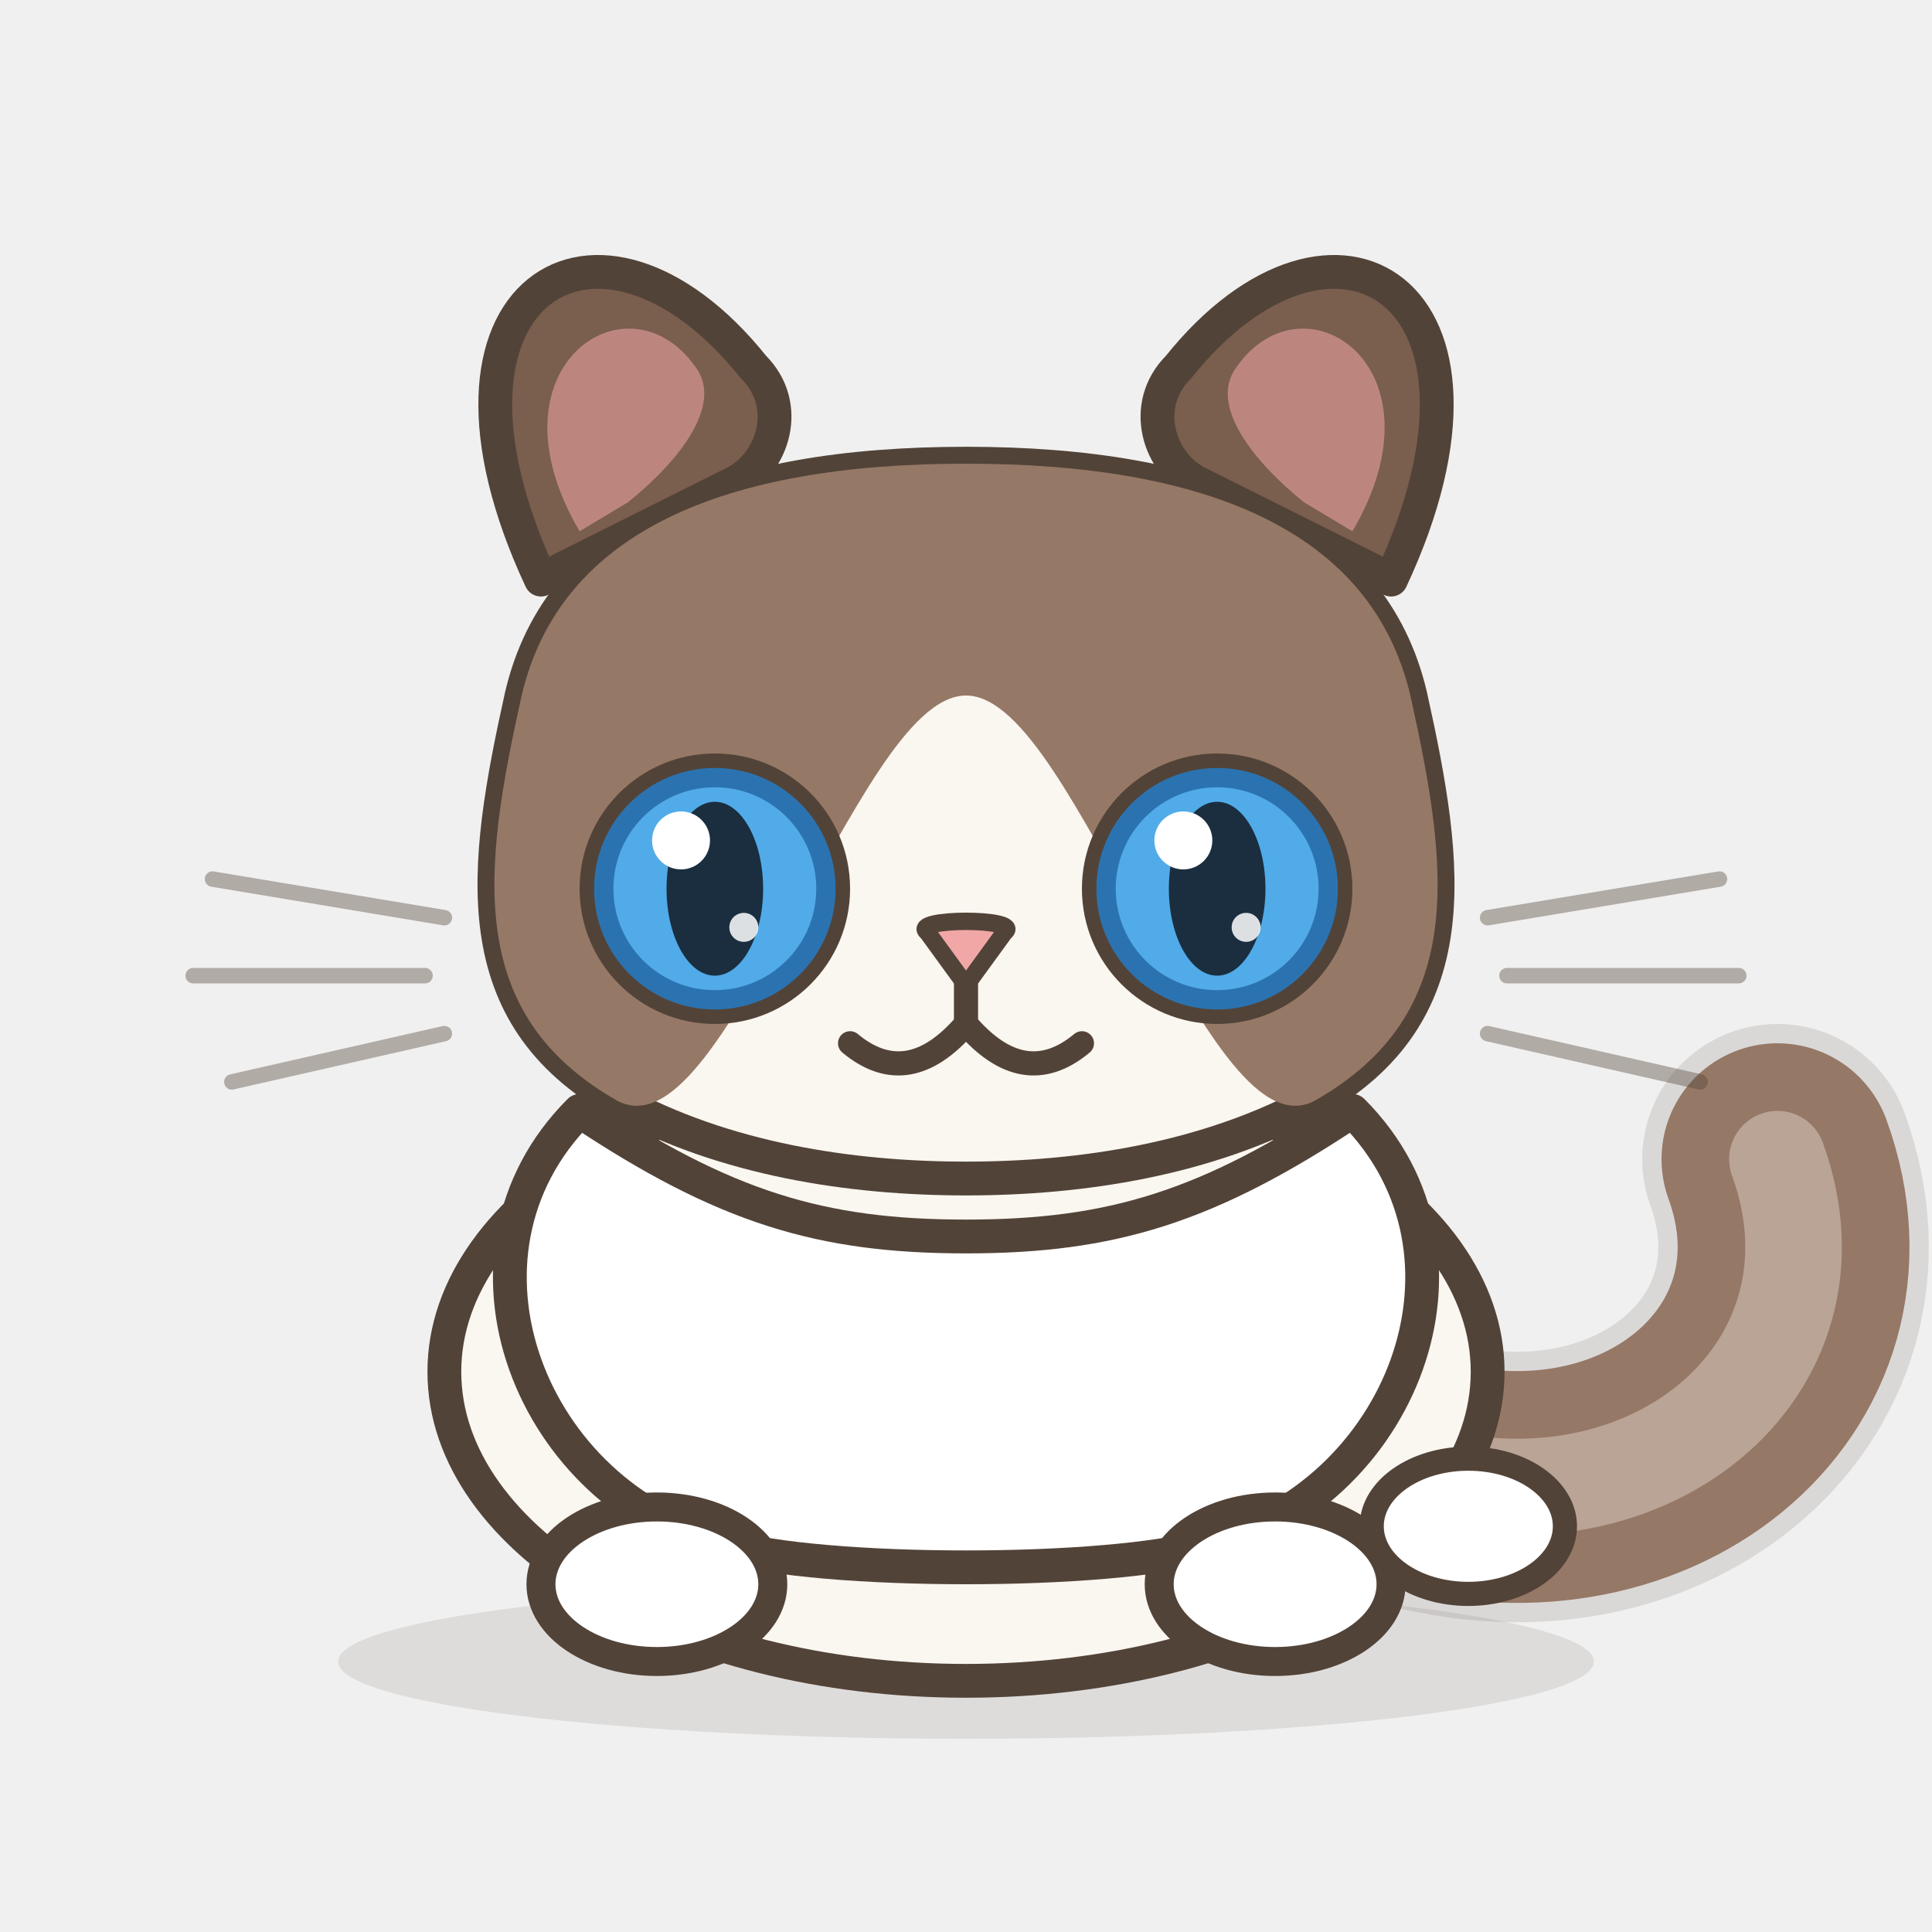
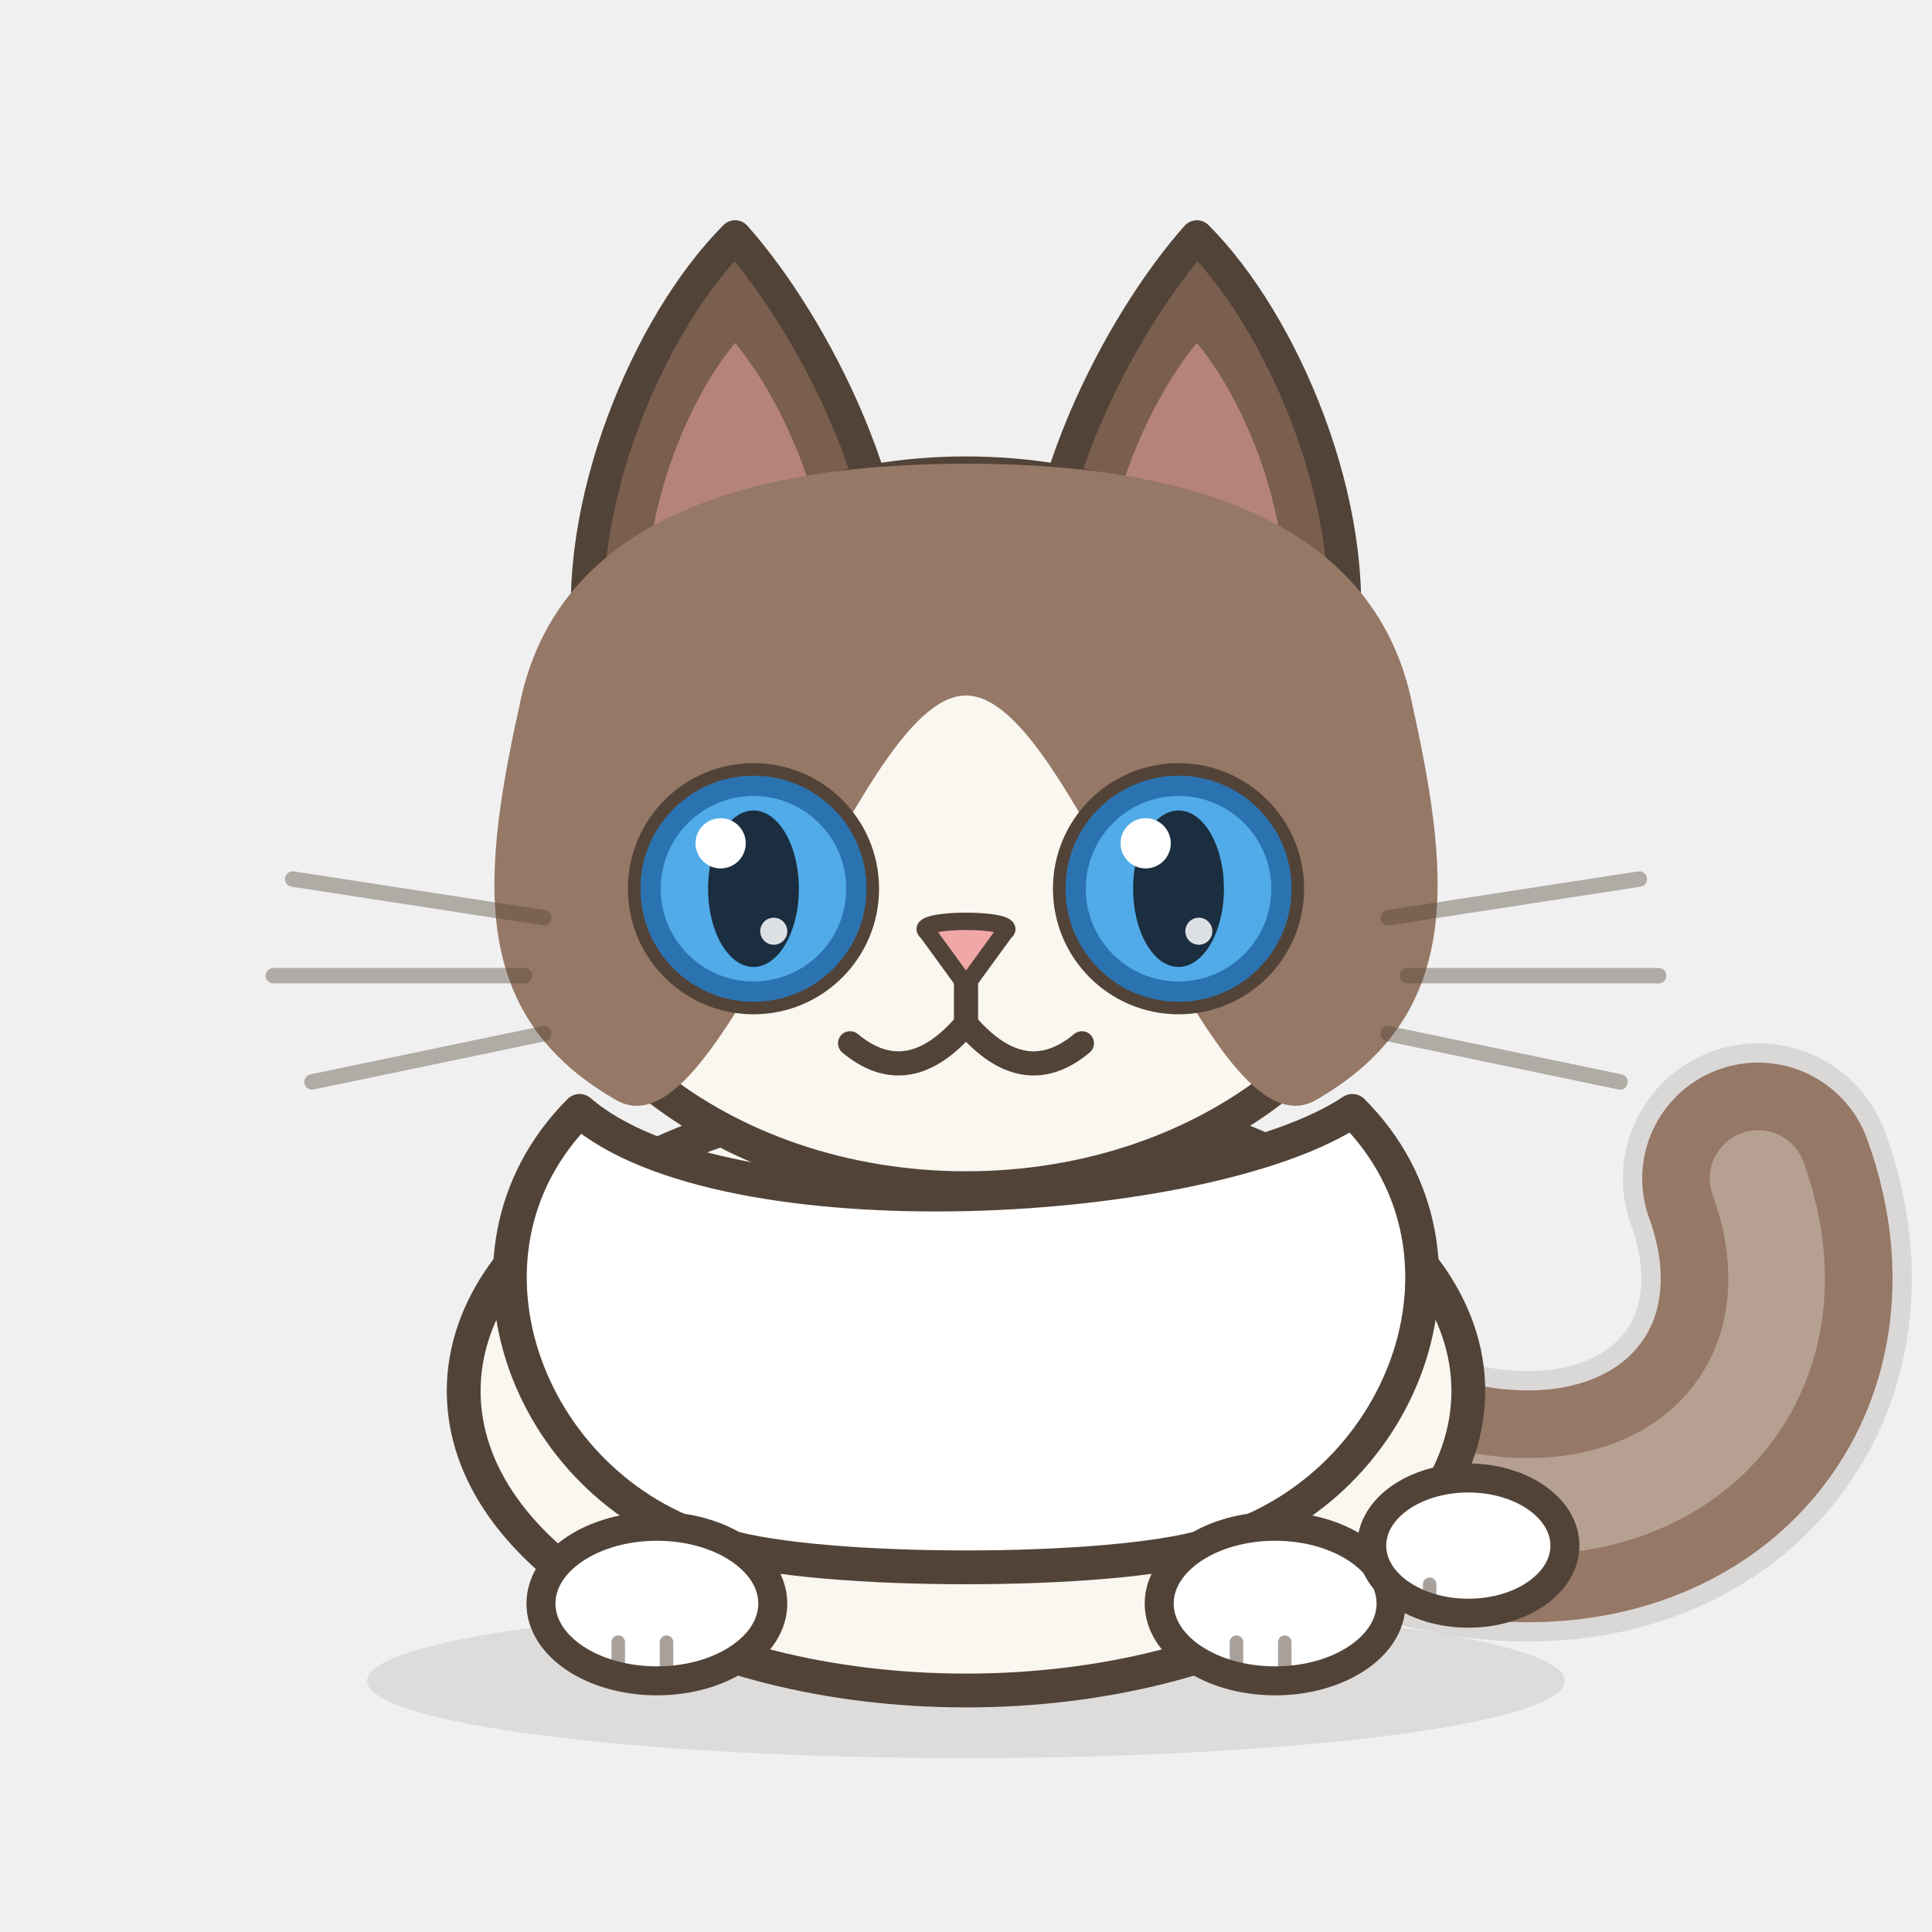
<svg xmlns="http://www.w3.org/2000/svg" viewBox="0 0 200 200">
  <g transform="translate(0 0)">
-     <ellipse cx="100" cy="172" rx="65" ry="8" fill="#524338" opacity="0.12" />
-     <path d="M145 152 C170 160 192 142 184 120" fill="none" stroke="#524338" stroke-width="28" stroke-linecap="round" stroke-linejoin="round" opacity="0.14" />
-     <path d="M145 152 C170 160 192 142 184 120" fill="none" stroke="#967866" stroke-width="24" stroke-linecap="round" stroke-linejoin="round" />
-     <path d="M145 152 C170 160 192 142 184 120" fill="none" stroke="#FAF6F0" stroke-width="10" stroke-linecap="round" opacity="0.35" />
-     <ellipse cx="100" cy="142" rx="54" ry="32" fill="#FAF6F0" stroke="#524338" stroke-width="3.5" />
-     <path d="M60 115 C45 130 55 155 75 160 C85 163 115 163 125 160 C145 155 155 130 140 115 C125 125 115 128 100 128 C85 128 75 125 60 115 Z" fill="#FFFFFF" stroke="#524338" stroke-width="3.5" stroke-linejoin="round" />
-     <ellipse cx="68" cy="164" rx="12" ry="8" fill="#FFFFFF" stroke="#524338" stroke-width="3" />
-     <ellipse cx="132" cy="164" rx="12" ry="8" fill="#FFFFFF" stroke="#524338" stroke-width="3" />
-     <ellipse cx="152" cy="158" rx="10" ry="7" fill="#FFFFFF" stroke="#524338" stroke-width="2.5" />
-     <g stroke="#524338" stroke-width="3.5" stroke-linejoin="round">
-       <path d="M56 60 C42 30 62 18 78 38 C82 42 80 48 76 50 Z" fill="#7A5E4E" />
-       <path d="M144 60 C158 30 138 18 122 38 C118 42 120 48 124 50 Z" fill="#7A5E4E" />
+     <ellipse cx="100" cy="174" rx="62" ry="8" fill="#524338" opacity="0.12" />
+     <g class="m-tail">
+       <path d="M146 154 C172 162 190 144 182 122" fill="none" stroke="#524338" stroke-width="28" stroke-linecap="round" stroke-linejoin="round" opacity="0.14" />
+       <path d="M146 154 C172 162 190 144 182 122" fill="none" stroke="#967866" stroke-width="24" stroke-linecap="round" stroke-linejoin="round" />
+       <path d="M146 154 C172 162 190 144 182 122" fill="none" stroke="#FAF6F0" stroke-width="10" stroke-linecap="round" opacity="0.32" />
    </g>
-     <path d="M60 55 C50 38 65 28 72 38 C75 42 70 48 65 52 Z" fill="#F2A7A7" opacity="0.55" />
-     <path d="M140 55 C150 38 135 28 128 38 C125 42 130 48 135 52 Z" fill="#F2A7A7" opacity="0.55" />
-     <path d="M100 48 C125 48 142 55 146 72 C150 90 152 105 136 114 C125 120 112 122 100 122 C88 122 75 120 64 114 C48 105 50 90 54 72 C58 55 75 48 100 48 Z" fill="#FAF6F0" stroke="#524338" stroke-width="3.5" stroke-linejoin="round" />
-     <path d="M100 48              C125 48 142 55 146 72              C150 90 152 105 136 114              C130 117 124 105 118 95              C112 85 106 72 100 72              C94 72 88 85 82 95              C76 105 70 117 64 114              C48 105 50 90 54 72              C58 55 75 48 100 48 Z" fill="#967866" />
-     <circle cx="74" cy="92" r="14" fill="#524338" />
-     <circle cx="74" cy="92" r="12.5" fill="#2B73B0" />
-     <circle cx="74" cy="92" r="10.5" fill="#51ABE8" />
-     <circle cx="126" cy="92" r="14" fill="#524338" />
-     <circle cx="126" cy="92" r="12.5" fill="#2B73B0" />
-     <circle cx="126" cy="92" r="10.5" fill="#51ABE8" />
-     <g class="pupils">
-       <ellipse cx="74" cy="92" rx="5" ry="9" fill="#1A2E40" />
-       <circle cx="70.5" cy="87" r="3" fill="#FFFFFF" />
-       <circle cx="77" cy="96" r="1.5" fill="#FFFFFF" opacity="0.85" />
-       <ellipse cx="126" cy="92" rx="5" ry="9" fill="#1A2E40" />
-       <circle cx="122.5" cy="87" r="3" fill="#FFFFFF" />
-       <circle cx="129" cy="96" r="1.5" fill="#FFFFFF" opacity="0.85" />
+     <g class="m-body">
+       <ellipse cx="100" cy="144" rx="52" ry="31" fill="#FAF6F0" stroke="#524338" stroke-width="3.5" />
+       <path d="M60 115 C45 130 55 155 75 160     C85 163 115 163 125 160     C145 155 155 130 140 115     C125 125 75 128 60 115 Z" fill="#FFFFFF" stroke="#524338" stroke-width="3.5" stroke-linejoin="round" />
+       <ellipse cx="68" cy="166" rx="12" ry="8" fill="#FFFFFF" stroke="#524338" stroke-width="3" />
+       <path d="M64 170 v2.4" stroke="#524338" stroke-width="1.4" stroke-linecap="round" opacity="0.5" />
+       <path d="M69 170 v2.4" stroke="#524338" stroke-width="1.4" stroke-linecap="round" opacity="0.5" />
+       <ellipse cx="132" cy="166" rx="12" ry="8" fill="#FFFFFF" stroke="#524338" stroke-width="3" />
+       <path d="M128 170 v2.4" stroke="#524338" stroke-width="1.4" stroke-linecap="round" opacity="0.5" />
+       <path d="M133 170 v2.4" stroke="#524338" stroke-width="1.4" stroke-linecap="round" opacity="0.5" />
+       <ellipse cx="152" cy="160" rx="10" ry="7" fill="#FFFFFF" stroke="#524338" stroke-width="3" />
+       <path d="M148 164 v2.4" stroke="#524338" stroke-width="1.4" stroke-linecap="round" opacity="0.5" />
    </g>
-     <path d="M100 102 L104 96.5 C106 95 94 95 96 96.5 Z" fill="#F2A7A7" stroke="#524338" stroke-width="1.8" stroke-linejoin="round" />
-     <path d="M100 102 L100 106 M100 106 Q94 113 88 108 M100 106 Q106 113 112 108" fill="none" stroke="#524338" stroke-width="2.5" stroke-linecap="round" />
+     <g class="m-head">
+       <g class="m-ears">
+         <path d="M-16 3 C-18 -12 -8 -31 0 -40 C9 -31 17 -12 15 3 Z" transform="translate(76.1 64.5) rotate(0) scale(-1 1)" fill="#7A5E4E" stroke="#524338" stroke-width="3.4" stroke-linejoin="round" />
+         <path d="M-9 0 C-11 -10 -5 -23 0 -29 C5 -23 10 -11 9 0 Z" transform="translate(76.1 64.5) rotate(0) scale(-1 1)" fill="#F2A7A7" opacity="0.5" />
+         <path d="M-16 3 C-18 -12 -8 -31 0 -40 C9 -31 17 -12 15 3 Z" transform="translate(123.9 64.5) rotate(0) scale(1 1)" fill="#7A5E4E" stroke="#524338" stroke-width="3.4" stroke-linejoin="round" />
+         <path d="M-9 0 C-11 -10 -5 -23 0 -29 C5 -23 10 -11 9 0 Z" transform="translate(123.9 64.5) rotate(0) scale(1 1)" fill="#F2A7A7" opacity="0.5" />
+       </g>
+       <ellipse cx="100" cy="86" rx="46" ry="37" fill="#FAF6F0" stroke="#524338" stroke-width="3.5" />
+       <path d="M100.0 48.0 C125.0 48.0 142.0 55.0 146.0 72.0 C150.0 90.0 152.0 105.0 136.0 114.0     C130.0 117.0 124.0 105.0 118.0 95.0 C112.0 85.0 106.0 72.0 100.0 72.0     C94.0 72.0 88.0 85.0 82.0 95.0 C76.0 105.0 70.0 117.0 64.0 114.0     C48.0 105.0 50.0 90.0 54.0 72.0 C58.0 55.0 75.0 48.0 100.0 48.0 Z" fill="#967866" />
+       <g class="m-eyes">
+         <circle cx="78" cy="92" r="13" fill="#524338" />
+         <circle cx="78" cy="92" r="11.7" fill="#2B73B0" />
+         <circle cx="78" cy="92" r="9.6" fill="#51ABE8" />
+         <circle cx="122" cy="92" r="13" fill="#524338" />
+         <circle cx="122" cy="92" r="11.7" fill="#2B73B0" />
+         <circle cx="122" cy="92" r="9.6" fill="#51ABE8" />
+         <g class="pupils">
+           <ellipse cx="78" cy="92" rx="4.7" ry="8.1" fill="#1A2E40" />
+           <circle cx="74.6" cy="87.3" r="2.6" fill="#FFFFFF" />
+           <circle cx="80.1" cy="96.4" r="1.4" fill="#FFFFFF" opacity="0.85" />
+           <ellipse cx="122" cy="92" rx="4.7" ry="8.1" fill="#1A2E40" />
+           <circle cx="118.6" cy="87.3" r="2.6" fill="#FFFFFF" />
+           <circle cx="124.1" cy="96.4" r="1.4" fill="#FFFFFF" opacity="0.85" />
+         </g>
+       </g>
+       <path d="M100 102 L104 96.5 C106 95 94 95 96 96.5 Z" fill="#F2A7A7" stroke="#524338" stroke-width="1.8" stroke-linejoin="round" />
+       <path d="M100 102 L100 106 M100 106 Q94 113 88 108 M100 106 Q106 113 112 108" fill="none" stroke="#524338" stroke-width="2.5" stroke-linecap="round" />
+     </g>
    <g stroke="#524338" stroke-width="1.6" stroke-linecap="round" opacity="0.4">
-       <path d="M46 95 L22 91" />
-       <path d="M44 101 L20 101" />
-       <path d="M46 107 L24 112" />
-       <path d="M154 95 L178 91" />
-       <path d="M156 101 L180 101" />
-       <path d="M154 107 L176 112" />
+       <path d="M56.3 95 L30.3 91" />
+       <path d="M54.3 101 L28.3 101" />
+       <path d="M56.3 107 L32.3 112" />
+       <path d="M143.7 95 L169.7 91" />
+       <path d="M145.7 101 L171.7 101" />
+       <path d="M143.7 107 L167.7 112" />
    </g>
  </g>
</svg>
